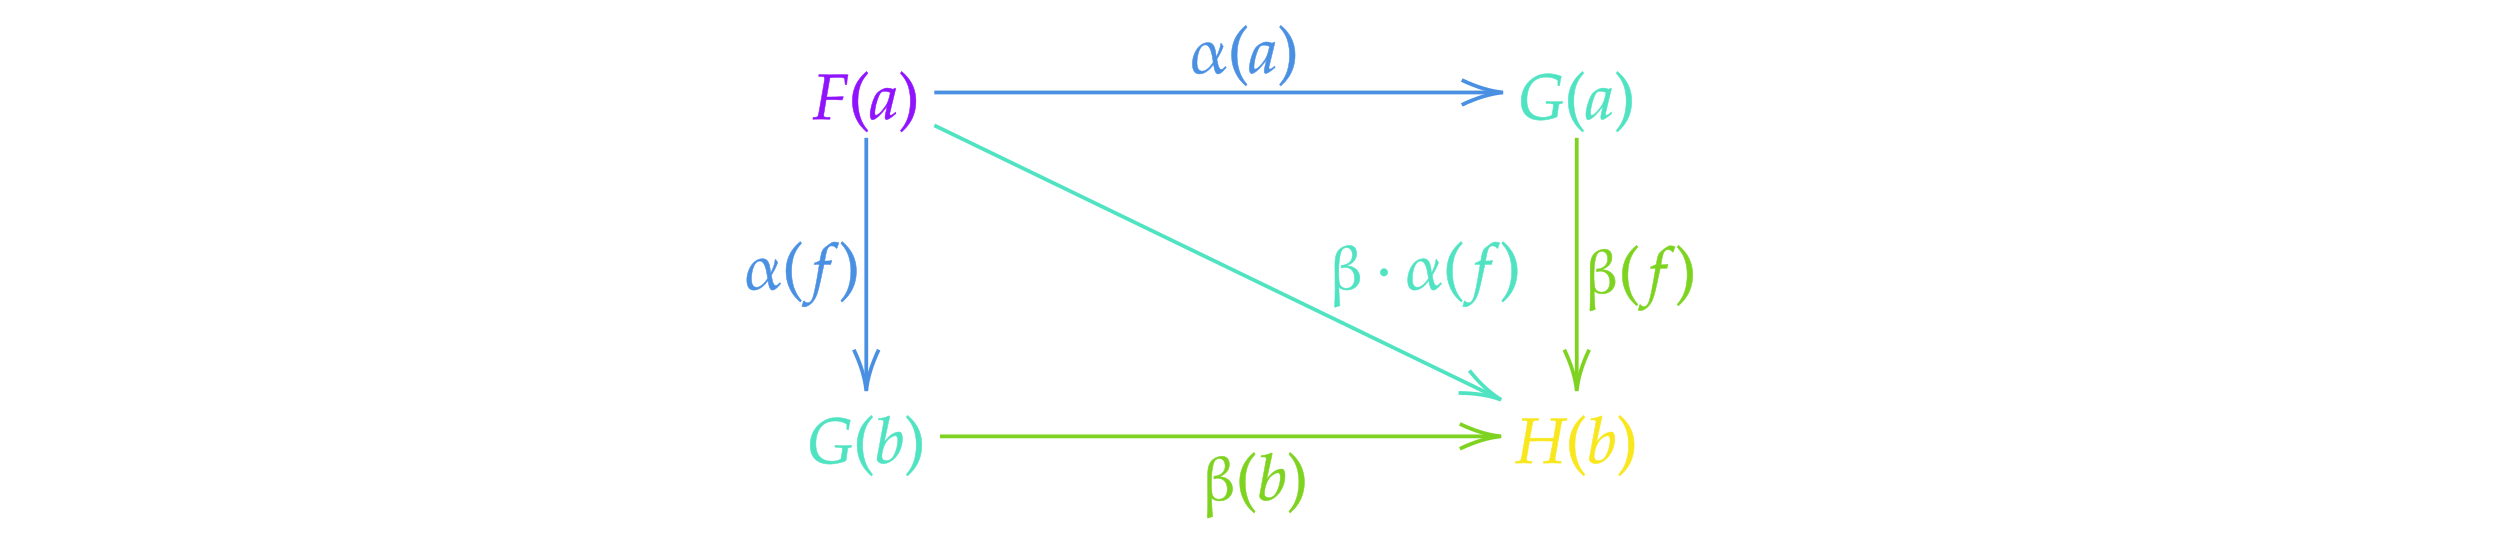
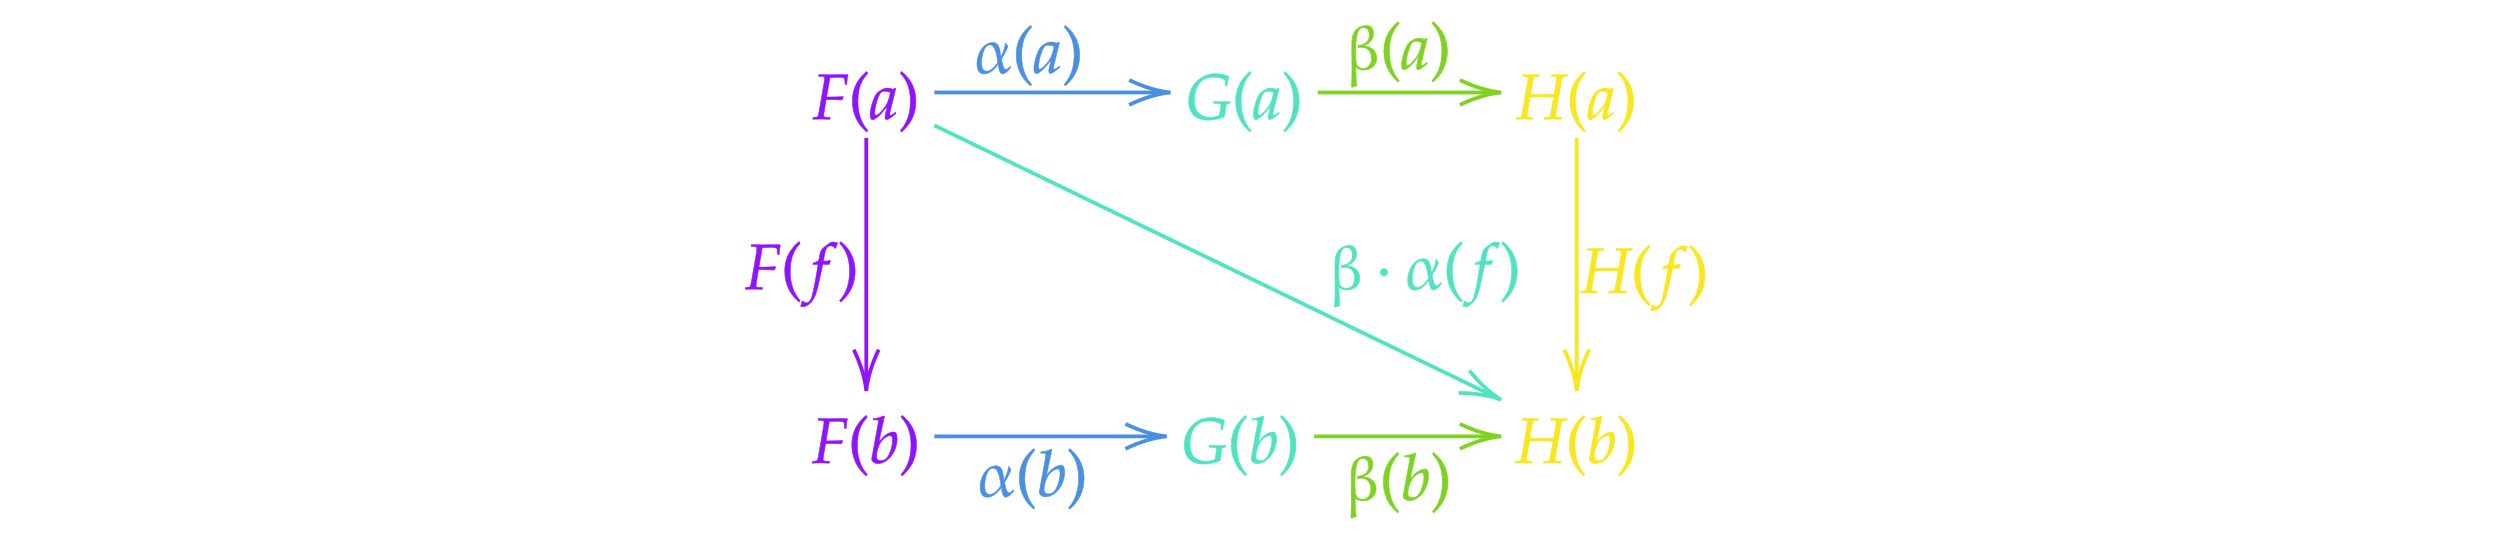
<svg xmlns="http://www.w3.org/2000/svg" x="0" y="0" width="661.533" height="141.8" style="         width:661.533px;         height:141.8px;         background: transparent;         fill: none; ">
  <svg class="role-diagram-draw-area">
    <g class="shapes-region" style="stroke: black; fill: none;">
      <g />
    </g>
    <g>
      <g class="connection-group">
        <g class="arrow-line">
-           <path class="connection real" stroke-dasharray="" d="  M247.23,24.47 L395.73,24.47" style="stroke: rgb(74, 144, 226); stroke-opacity: 1; stroke-width: 1px; fill: none; fill-opacity: 1;" />
-           <g stroke="rgb(74,144,226)" stroke-opacity="1" transform="matrix(-1,1.2246467991473532e-16,-1.2246467991473532e-16,-1,397.725,24.46666)" style="stroke: rgb(74, 144, 226); stroke-width: 1px;">
-             <path d=" M10.93,-3.29 Q4.96,-0.45 0,0 Q4.96,0.45 10.93,3.29" />
-           </g>
-         </g>
-       </g>
-       <g class="connection-group">
-         <g class="arrow-line">
-           <path class="connection real" stroke-dasharray="" d="  M248.73,115.47 L395.23,115.47" style="stroke: rgb(126, 211, 33); stroke-opacity: 1; stroke-width: 1px; fill: none; fill-opacity: 1;" />
+           <path class="connection real" stroke-dasharray="" d="  M229.23,36.47 L229.23,101.47" style="stroke: rgb(144, 19, 254); stroke-opacity: 1; stroke-width: 1px; fill: none; fill-opacity: 1;" />
+           <g stroke="rgb(144,19,254)" stroke-opacity="1" transform="matrix(-1.8369701987210297e-16,-1,1,-1.8369701987210297e-16,229.225,103.4667)" style="stroke: rgb(144, 19, 254); stroke-width: 1px;">
+             <path d=" M10.93,-3.29 Q4.96,-0.45 0,0 Q4.96,0.45 10.93,3.29" />
+           </g>
+         </g>
+       </g>
+       <g class="connection-group">
+         <g class="arrow-line">
+           <path class="connection real" stroke-dasharray="" d="  M247.23,24.47 L307.73,24.47" style="stroke: rgb(74, 144, 226); stroke-opacity: 1; stroke-width: 1px; fill: none; fill-opacity: 1;" />
+           <g stroke="rgb(74,144,226)" stroke-opacity="1" transform="matrix(-1,1.2246467991473532e-16,-1.2246467991473532e-16,-1,309.725,24.46666)" style="stroke: rgb(74, 144, 226); stroke-width: 1px;">
+             <path d=" M10.93,-3.29 Q4.96,-0.45 0,0 Q4.96,0.45 10.93,3.29" />
+           </g>
+         </g>
+       </g>
+       <g class="connection-group">
+         <g class="arrow-line">
+           <path class="connection real" stroke-dasharray="" d="  M247.23,115.47 L306.73,115.47" style="stroke: rgb(74, 144, 226); stroke-opacity: 1; stroke-width: 1px; fill: none; fill-opacity: 1;" />
+           <g stroke="rgb(74,144,226)" stroke-opacity="1" transform="matrix(-1,1.2246467991473532e-16,-1.2246467991473532e-16,-1,308.725,115.4667)" style="stroke: rgb(74, 144, 226); stroke-width: 1px;">
+             <path d=" M10.93,-3.29 Q4.96,-0.45 0,0 Q4.96,0.45 10.93,3.29" />
+           </g>
+         </g>
+       </g>
+       <g class="connection-group">
+         <g class="arrow-line">
+           <path class="connection real" stroke-dasharray="" d="  M417.23,36.47 L417.23,101.47" style="stroke: rgb(248, 231, 28); stroke-opacity: 1; stroke-width: 1px; fill: none; fill-opacity: 1;" />
+           <g stroke="rgb(248,231,28)" stroke-opacity="1" transform="matrix(-1.8369701987210297e-16,-1,1,-1.8369701987210297e-16,417.225,103.4667)" style="stroke: rgb(248, 231, 28); stroke-width: 1px;">
+             <path d=" M10.93,-3.29 Q4.96,-0.45 0,0 Q4.96,0.45 10.93,3.29" />
+           </g>
+         </g>
+       </g>
+       <g class="connection-group">
+         <g class="arrow-line">
+           <path class="connection real" stroke-dasharray="" d="  M348.73,24.47 L395.23,24.47" style="stroke: rgb(126, 211, 33); stroke-opacity: 1; stroke-width: 1px; fill: none; fill-opacity: 1;" />
+           <g stroke="rgb(126,211,33)" stroke-opacity="1" transform="matrix(-1,1.2246467991473532e-16,-1.2246467991473532e-16,-1,397.225,24.46666)" style="stroke: rgb(126, 211, 33); stroke-width: 1px;">
+             <path d=" M10.93,-3.29 Q4.96,-0.45 0,0 Q4.96,0.45 10.93,3.29" />
+           </g>
+         </g>
+       </g>
+       <g class="connection-group">
+         <g class="arrow-line">
+           <path class="connection real" stroke-dasharray="" d="  M347.73,115.47 L395.23,115.47" style="stroke: rgb(126, 211, 33); stroke-opacity: 1; stroke-width: 1px; fill: none; fill-opacity: 1;" />
          <g stroke="rgb(126,211,33)" stroke-opacity="1" transform="matrix(-1,1.2246467991473532e-16,-1.2246467991473532e-16,-1,397.225,115.4667)" style="stroke: rgb(126, 211, 33); stroke-width: 1px;">
            <path d=" M10.93,-3.29 Q4.96,-0.45 0,0 Q4.96,0.45 10.93,3.29" />
          </g>
        </g>
      </g>
      <g class="connection-group">
        <g class="arrow-line">
          <path class="connection real" stroke-dasharray="" d="  M247.23,33.18 L395.42,104.91" style="stroke: rgb(80, 227, 194); stroke-opacity: 1; stroke-width: 1px; fill: none; fill-opacity: 1;" />
          <g stroke="rgb(80,227,194)" stroke-opacity="1" transform="matrix(-0.9000908,-0.4357024,0.4357024,-0.9000908,397.225,105.7858)" style="stroke: rgb(80, 227, 194); stroke-width: 1px;">
-             <path d=" M10.93,-3.29 Q4.96,-0.45 0,0 Q4.96,0.45 10.93,3.29" />
-           </g>
-         </g>
-       </g>
-       <g class="connection-group">
-         <g class="arrow-line">
-           <path class="connection real" stroke-dasharray="" d="  M229.23,36.47 L229.23,101.47" style="stroke: rgb(74, 144, 226); stroke-width: 1px; fill: none; fill-opacity: 1; stroke-opacity: 1;" />
-           <g stroke="rgb(74,144,226)" transform="matrix(-1.8369701987210297e-16,-1,1,-1.8369701987210297e-16,229.225,103.4667)" style="stroke: rgb(74, 144, 226); stroke-width: 1px;" stroke-opacity="1">
-             <path d=" M10.93,-3.29 Q4.96,-0.45 0,0 Q4.96,0.45 10.93,3.29" />
-           </g>
-         </g>
-       </g>
-       <g class="connection-group">
-         <g class="arrow-line">
-           <path class="connection real" stroke-dasharray="" d="  M417.23,36.47 L417.23,101.47" style="stroke: rgb(126, 211, 33); stroke-width: 1px; fill: none; fill-opacity: 1; stroke-opacity: 1;" />
-           <g stroke="rgb(126,211,33)" transform="matrix(-1.8369701987210297e-16,-1,1,-1.8369701987210297e-16,417.225,103.4667)" style="stroke: rgb(126, 211, 33); stroke-width: 1px;" stroke-opacity="1">
            <path d=" M10.93,-3.29 Q4.96,-0.45 0,0 Q4.96,0.45 10.93,3.29" />
          </g>
        </g>
      </g>
    </g>
    <g />
    <g />
  </svg>
  <svg width="660" height="140.267" style="width:660px;height:140.267px;font-family:Asana-Math, Asana;background:transparent;">
    <g>
      <g>
        <g>
+           <g transform="matrix(1,0,0,1,258.6,131.3)">
+             <path transform="matrix(0.017,0,0,-0.017,0,0)" d="M562 97L555 97C539 79 520 55 493 55C448 55 432 184 426 216C465 278 500 343 525 413C516 428 506 444 495 459L484 459C482 391 447 315 421 257L414 260C403 337 401 473 289 473C121 473 24 243 48 93C57 33 86 -16 154 -16C246 -16 324 64 372 131L375 128C381 95 392 -16 443 -16C489 -16 545 54 571 84C570 91 567 94 562 97ZM368 164C334 113 268 28 197 28C144 28 126 70 119 115C105 202 138 437 247 437C334 437 355 252 364 192Z" stroke="rgb(74,144,226)" stroke-opacity="1" stroke-width="8" fill="rgb(74,144,226)" fill-opacity="1" />
+           </g>
+         </g>
+         <g>
+           <g transform="matrix(1,0,0,1,268.7,131.0667)">
+             <path transform="matrix(0.017,0,0,-0.017,0,0)" d="M146 266C146 526 243 632 301 700L282 726C225 675 60 542 60 266C60 159 85 58 133 -32C168 -99 200 -138 282 -215L301 -194C255 -137 146 -15 146 266Z" stroke="rgb(74,144,226)" stroke-opacity="1" stroke-width="8" fill="rgb(74,144,226)" fill-opacity="1" />
+           </g>
+         </g>
+         <g>
+           <g transform="matrix(1,0,0,1,274.3666,131.3)">
+             <path transform="matrix(0.017,0,0,-0.017,0,0)" d="M235 722L223 733C171 707 135 698 63 691L59 670L107 670C131 670 141 663 141 646C141 639 140 628 139 622L38 71C37 68 37 64 37 61C37 22 85 -11 140 -11C177 -11 228 8 271 39C367 107 433 244 433 376C433 414 424 453 412 468C405 477 392 482 377 482C353 482 323 474 295 460C244 433 211 403 149 324ZM322 424C348 424 361 401 361 352C361 288 340 202 310 137C277 68 237 36 183 36C137 36 112 59 112 101C112 135 127 276 208 361C241 395 293 424 322 424Z" stroke="rgb(74,144,226)" stroke-opacity="1" stroke-width="8" fill="rgb(74,144,226)" fill-opacity="1" />
+           </g>
+         </g>
+         <g>
+           <g transform="matrix(1,0,0,1,282.2167,131.0667)">
+             <path transform="matrix(0.017,0,0,-0.017,0,0)" d="M51 726L32 700C87 636 187 526 187 266C187 -10 83 -131 32 -194L51 -215C104 -165 273 -23 273 265C273 542 108 675 51 726Z" stroke="rgb(74,144,226)" stroke-opacity="1" stroke-width="8" fill="rgb(74,144,226)" fill-opacity="1" />
+           </g>
+         </g>
+       </g>
+     </g>
+     <g>
+       <g>
+         <g>
          <g transform="matrix(1,0,0,1,215.1,31.5)">
            <path transform="matrix(0.017,0,0,-0.017,0,0)" d="M286 646L392 650C454 650 494 641 495 626L503 537L527 537C530 600 537 651 548 689C526 691 498 692 481 692L440 691L275 689L246 689C221 689 181 690 143 691L94 692L91 664L147 662C171 661 182 652 182 635C182 621 178 589 173 559L98 125C81 33 81 32 40 28L4 25L0 -3L34 -2C74 -1 106 0 127 0C145 0 174 -1 213 -2L265 -3L268 25L204 28C177 29 168 37 168 57C168 63 169 74 170 78L206 301L323 301C350 301 381 300 429 298L455 297L474 342L470 349C389 345 329 343 251 343L214 343L260 614C263 630 264 635 269 646Z" stroke="rgb(144,19,254)" stroke-opacity="1" stroke-width="8" fill="rgb(144,19,254)" fill-opacity="1" />
          </g>
        </g>
        <g>
          <g transform="matrix(1,0,0,1,224.5333,31.26666)">
            <path transform="matrix(0.017,0,0,-0.017,0,0)" d="M146 266C146 526 243 632 301 700L282 726C225 675 60 542 60 266C60 159 85 58 133 -32C168 -99 200 -138 282 -215L301 -194C255 -137 146 -15 146 266Z" stroke="rgb(144,19,254)" stroke-opacity="1" stroke-width="8" fill="rgb(144,19,254)" fill-opacity="1" />
          </g>
        </g>
        <g>
          <g transform="matrix(1,0,0,1,230.1833,31.5)">
            <path transform="matrix(0.017,0,0,-0.017,0,0)" d="M271 204L242 77C238 60 236 42 236 26C236 4 245 -9 260 -9C283 -9 324 17 406 85L399 106C375 86 346 59 324 59C315 59 309 68 309 82C309 87 309 90 310 93L402 472L392 481L359 463C318 478 301 482 274 482C246 482 226 477 199 464C137 433 104 403 79 354C35 265 4 145 4 67C4 23 19 -11 38 -11C75 -11 155 41 271 204ZM319 414C297 305 278 253 244 201C187 117 126 59 94 59C82 59 76 72 76 99C76 163 104 280 139 360C163 415 186 433 234 433C257 433 275 429 319 414Z" stroke="rgb(144,19,254)" stroke-opacity="1" stroke-width="8" fill="rgb(144,19,254)" fill-opacity="1" />
          </g>
        </g>
        <g>
          <g transform="matrix(1,0,0,1,237.7167,31.26666)">
            <path transform="matrix(0.017,0,0,-0.017,0,0)" d="M51 726L32 700C87 636 187 526 187 266C187 -10 83 -131 32 -194L51 -215C104 -165 273 -23 273 265C273 542 108 675 51 726Z" stroke="rgb(144,19,254)" stroke-opacity="1" stroke-width="8" fill="rgb(144,19,254)" fill-opacity="1" />
          </g>
        </g>
      </g>
    </g>
    <g>
      <g>
        <g>
-           <g transform="matrix(1,0,0,1,401.6833,31.5)">
+           <g transform="matrix(1,0,0,1,214.95,122.5)">
+             <path transform="matrix(0.017,0,0,-0.017,0,0)" d="M286 646L392 650C454 650 494 641 495 626L503 537L527 537C530 600 537 651 548 689C526 691 498 692 481 692L440 691L275 689L246 689C221 689 181 690 143 691L94 692L91 664L147 662C171 661 182 652 182 635C182 621 178 589 173 559L98 125C81 33 81 32 40 28L4 25L0 -3L34 -2C74 -1 106 0 127 0C145 0 174 -1 213 -2L265 -3L268 25L204 28C177 29 168 37 168 57C168 63 169 74 170 78L206 301L323 301C350 301 381 300 429 298L455 297L474 342L470 349C389 345 329 343 251 343L214 343L260 614C263 630 264 635 269 646Z" stroke="rgb(144,19,254)" stroke-opacity="1" stroke-width="8" fill="rgb(144,19,254)" fill-opacity="1" />
+           </g>
+         </g>
+         <g>
+           <g transform="matrix(1,0,0,1,224.3834,122.2667)">
+             <path transform="matrix(0.017,0,0,-0.017,0,0)" d="M146 266C146 526 243 632 301 700L282 726C225 675 60 542 60 266C60 159 85 58 133 -32C168 -99 200 -138 282 -215L301 -194C255 -137 146 -15 146 266Z" stroke="rgb(144,19,254)" stroke-opacity="1" stroke-width="8" fill="rgb(144,19,254)" fill-opacity="1" />
+           </g>
+         </g>
+         <g>
+           <g transform="matrix(1,0,0,1,230.0333,122.5)">
+             <path transform="matrix(0.017,0,0,-0.017,0,0)" d="M235 722L223 733C171 707 135 698 63 691L59 670L107 670C131 670 141 663 141 646C141 639 140 628 139 622L38 71C37 68 37 64 37 61C37 22 85 -11 140 -11C177 -11 228 8 271 39C367 107 433 244 433 376C433 414 424 453 412 468C405 477 392 482 377 482C353 482 323 474 295 460C244 433 211 403 149 324ZM322 424C348 424 361 401 361 352C361 288 340 202 310 137C277 68 237 36 183 36C137 36 112 59 112 101C112 135 127 276 208 361C241 395 293 424 322 424Z" stroke="rgb(144,19,254)" stroke-opacity="1" stroke-width="8" fill="rgb(144,19,254)" fill-opacity="1" />
+           </g>
+         </g>
+         <g>
+           <g transform="matrix(1,0,0,1,237.8834,122.2667)">
+             <path transform="matrix(0.017,0,0,-0.017,0,0)" d="M51 726L32 700C87 636 187 526 187 266C187 -10 83 -131 32 -194L51 -215C104 -165 273 -23 273 265C273 542 108 675 51 726Z" stroke="rgb(144,19,254)" stroke-opacity="1" stroke-width="8" fill="rgb(144,19,254)" fill-opacity="1" />
+           </g>
+         </g>
+       </g>
+     </g>
+     <g>
+       <g>
+         <g>
+           <g transform="matrix(1,0,0,1,197.2,76.5)">
+             <path transform="matrix(0.017,0,0,-0.017,0,0)" d="M286 646L392 650C454 650 494 641 495 626L503 537L527 537C530 600 537 651 548 689C526 691 498 692 481 692L440 691L275 689L246 689C221 689 181 690 143 691L94 692L91 664L147 662C171 661 182 652 182 635C182 621 178 589 173 559L98 125C81 33 81 32 40 28L4 25L0 -3L34 -2C74 -1 106 0 127 0C145 0 174 -1 213 -2L265 -3L268 25L204 28C177 29 168 37 168 57C168 63 169 74 170 78L206 301L323 301C350 301 381 300 429 298L455 297L474 342L470 349C389 345 329 343 251 343L214 343L260 614C263 630 264 635 269 646Z" stroke="rgb(144,19,254)" stroke-opacity="1" stroke-width="8" fill="rgb(144,19,254)" fill-opacity="1" />
+           </g>
+         </g>
+         <g>
+           <g transform="matrix(1,0,0,1,206.6334,76.26666)">
+             <path transform="matrix(0.017,0,0,-0.017,0,0)" d="M146 266C146 526 243 632 301 700L282 726C225 675 60 542 60 266C60 159 85 58 133 -32C168 -99 200 -138 282 -215L301 -194C255 -137 146 -15 146 266Z" stroke="rgb(144,19,254)" stroke-opacity="1" stroke-width="8" fill="rgb(144,19,254)" fill-opacity="1" />
+           </g>
+         </g>
+         <g>
+           <g transform="matrix(1,0,0,1,212.2833,76.5)">
+             <path transform="matrix(0.017,0,0,-0.017,0,0)" d="M345 437L329 437L350 549C366 635 394 673 440 673C470 673 497 658 512 634L522 638C527 654 537 685 545 705L550 720C534 727 503 733 480 733C469 733 453 730 445 726C421 715 339 654 316 630C294 608 282 578 271 521L256 442C215 422 195 414 170 405L165 383L246 383L237 327C207 132 170 -54 148 -123C130 -182 100 -213 64 -213C41 -213 30 -206 12 -184L-2 -188C-6 -211 -20 -259 -25 -268C-16 -273 -1 -276 10 -276C51 -276 105 -245 144 -198C215 -114 235 -18 319 383L423 383C427 402 434 425 440 439L436 446C407 439 408 437 345 437Z" stroke="rgb(144,19,254)" stroke-opacity="1" stroke-width="8" fill="rgb(144,19,254)" fill-opacity="1" />
+           </g>
+         </g>
+         <g>
+           <g transform="matrix(1,0,0,1,221.6334,76.26666)">
+             <path transform="matrix(0.017,0,0,-0.017,0,0)" d="M51 726L32 700C87 636 187 526 187 266C187 -10 83 -131 32 -194L51 -215C104 -165 273 -23 273 265C273 542 108 675 51 726Z" stroke="rgb(144,19,254)" stroke-opacity="1" stroke-width="8" fill="rgb(144,19,254)" fill-opacity="1" />
+           </g>
+         </g>
+       </g>
+     </g>
+     <g>
+       <g>
+         <g>
+           <g transform="matrix(1,0,0,1,313.7,31.5)">
            <path transform="matrix(0.017,0,0,-0.017,0,0)" d="M434 653C511 653 565 639 621 603L621 519L648 519C653 576 661 619 675 665C592 695 535 706 466 706C374 706 301 683 229 632C112 548 50 424 50 274C50 87 159 -18 355 -18C412 -21 559 6 608 37C628 193 632 216 633 219C635 228 647 238 660 240L692 246L694 274C655 270 620 269 569 269C518 269 482 270 440 274L435 246L469 244C544 240 553 236 553 212C553 197 533 84 528 60C483 36 444 27 390 27C224 27 138 120 138 297C138 443 197 653 434 653Z" stroke="rgb(80,227,194)" stroke-opacity="1" stroke-width="8" fill="rgb(80,227,194)" fill-opacity="1" />
          </g>
        </g>
        <g>
-           <g transform="matrix(1,0,0,1,413.95,31.26666)">
+           <g transform="matrix(1,0,0,1,325.95,31.26666)">
            <path transform="matrix(0.017,0,0,-0.017,0,0)" d="M146 266C146 526 243 632 301 700L282 726C225 675 60 542 60 266C60 159 85 58 133 -32C168 -99 200 -138 282 -215L301 -194C255 -137 146 -15 146 266Z" stroke="rgb(80,227,194)" stroke-opacity="1" stroke-width="8" fill="rgb(80,227,194)" fill-opacity="1" />
          </g>
        </g>
        <g>
-           <g transform="matrix(1,0,0,1,419.5833,31.5)">
+           <g transform="matrix(1,0,0,1,331.5833,31.5)">
            <path transform="matrix(0.017,0,0,-0.017,0,0)" d="M271 204L242 77C238 60 236 42 236 26C236 4 245 -9 260 -9C283 -9 324 17 406 85L399 106C375 86 346 59 324 59C315 59 309 68 309 82C309 87 309 90 310 93L402 472L392 481L359 463C318 478 301 482 274 482C246 482 226 477 199 464C137 433 104 403 79 354C35 265 4 145 4 67C4 23 19 -11 38 -11C75 -11 155 41 271 204ZM319 414C297 305 278 253 244 201C187 117 126 59 94 59C82 59 76 72 76 99C76 163 104 280 139 360C163 415 186 433 234 433C257 433 275 429 319 414Z" stroke="rgb(80,227,194)" stroke-opacity="1" stroke-width="8" fill="rgb(80,227,194)" fill-opacity="1" />
          </g>
        </g>
        <g>
-           <g transform="matrix(1,0,0,1,427.1334,31.26666)">
+           <g transform="matrix(1,0,0,1,339.1334,31.26666)">
            <path transform="matrix(0.017,0,0,-0.017,0,0)" d="M51 726L32 700C87 636 187 526 187 266C187 -10 83 -131 32 -194L51 -215C104 -165 273 -23 273 265C273 542 108 675 51 726Z" stroke="rgb(80,227,194)" stroke-opacity="1" stroke-width="8" fill="rgb(80,227,194)" fill-opacity="1" />
          </g>
        </g>
      </g>
    </g>
    <g>
      <g>
        <g>
-           <g transform="matrix(1,0,0,1,213.5333,122.5)">
+           <g transform="matrix(1,0,0,1,312.5333,122.5)">
            <path transform="matrix(0.017,0,0,-0.017,0,0)" d="M434 653C511 653 565 639 621 603L621 519L648 519C653 576 661 619 675 665C592 695 535 706 466 706C374 706 301 683 229 632C112 548 50 424 50 274C50 87 159 -18 355 -18C412 -21 559 6 608 37C628 193 632 216 633 219C635 228 647 238 660 240L692 246L694 274C655 270 620 269 569 269C518 269 482 270 440 274L435 246L469 244C544 240 553 236 553 212C553 197 533 84 528 60C483 36 444 27 390 27C224 27 138 120 138 297C138 443 197 653 434 653Z" stroke="rgb(80,227,194)" stroke-opacity="1" stroke-width="8" fill="rgb(80,227,194)" fill-opacity="1" />
          </g>
        </g>
        <g>
-           <g transform="matrix(1,0,0,1,225.7833,122.2667)">
+           <g transform="matrix(1,0,0,1,324.7833,122.2667)">
            <path transform="matrix(0.017,0,0,-0.017,0,0)" d="M146 266C146 526 243 632 301 700L282 726C225 675 60 542 60 266C60 159 85 58 133 -32C168 -99 200 -138 282 -215L301 -194C255 -137 146 -15 146 266Z" stroke="rgb(80,227,194)" stroke-opacity="1" stroke-width="8" fill="rgb(80,227,194)" fill-opacity="1" />
          </g>
        </g>
        <g>
-           <g transform="matrix(1,0,0,1,231.4333,122.5)">
+           <g transform="matrix(1,0,0,1,330.4333,122.5)">
            <path transform="matrix(0.017,0,0,-0.017,0,0)" d="M235 722L223 733C171 707 135 698 63 691L59 670L107 670C131 670 141 663 141 646C141 639 140 628 139 622L38 71C37 68 37 64 37 61C37 22 85 -11 140 -11C177 -11 228 8 271 39C367 107 433 244 433 376C433 414 424 453 412 468C405 477 392 482 377 482C353 482 323 474 295 460C244 433 211 403 149 324ZM322 424C348 424 361 401 361 352C361 288 340 202 310 137C277 68 237 36 183 36C137 36 112 59 112 101C112 135 127 276 208 361C241 395 293 424 322 424Z" stroke="rgb(80,227,194)" stroke-opacity="1" stroke-width="8" fill="rgb(80,227,194)" fill-opacity="1" />
          </g>
        </g>
        <g>
-           <g transform="matrix(1,0,0,1,239.2833,122.2667)">
+           <g transform="matrix(1,0,0,1,338.2833,122.2667)">
            <path transform="matrix(0.017,0,0,-0.017,0,0)" d="M51 726L32 700C87 636 187 526 187 266C187 -10 83 -131 32 -194L51 -215C104 -165 273 -23 273 265C273 542 108 675 51 726Z" stroke="rgb(80,227,194)" stroke-opacity="1" stroke-width="8" fill="rgb(80,227,194)" fill-opacity="1" />
          </g>
        </g>
      </g>
    </g>
    <g>
      <g>
        <g>
-           <g transform="matrix(1,0,0,1,314.7667,19.29999)">
+           <g transform="matrix(1,0,0,1,257.7667,19.29999)">
            <path transform="matrix(0.017,0,0,-0.017,0,0)" d="M562 97L555 97C539 79 520 55 493 55C448 55 432 184 426 216C465 278 500 343 525 413C516 428 506 444 495 459L484 459C482 391 447 315 421 257L414 260C403 337 401 473 289 473C121 473 24 243 48 93C57 33 86 -16 154 -16C246 -16 324 64 372 131L375 128C381 95 392 -16 443 -16C489 -16 545 54 571 84C570 91 567 94 562 97ZM368 164C334 113 268 28 197 28C144 28 126 70 119 115C105 202 138 437 247 437C334 437 355 252 364 192Z" stroke="rgb(74,144,226)" stroke-opacity="1" stroke-width="8" fill="rgb(74,144,226)" fill-opacity="1" />
          </g>
        </g>
        <g>
-           <g transform="matrix(1,0,0,1,324.8666,19.06665)">
+           <g transform="matrix(1,0,0,1,267.8666,19.06665)">
            <path transform="matrix(0.017,0,0,-0.017,0,0)" d="M146 266C146 526 243 632 301 700L282 726C225 675 60 542 60 266C60 159 85 58 133 -32C168 -99 200 -138 282 -215L301 -194C255 -137 146 -15 146 266Z" stroke="rgb(74,144,226)" stroke-opacity="1" stroke-width="8" fill="rgb(74,144,226)" fill-opacity="1" />
          </g>
        </g>
        <g>
-           <g transform="matrix(1,0,0,1,330.5167,19.29999)">
+           <g transform="matrix(1,0,0,1,273.5167,19.29999)">
            <path transform="matrix(0.017,0,0,-0.017,0,0)" d="M271 204L242 77C238 60 236 42 236 26C236 4 245 -9 260 -9C283 -9 324 17 406 85L399 106C375 86 346 59 324 59C315 59 309 68 309 82C309 87 309 90 310 93L402 472L392 481L359 463C318 478 301 482 274 482C246 482 226 477 199 464C137 433 104 403 79 354C35 265 4 145 4 67C4 23 19 -11 38 -11C75 -11 155 41 271 204ZM319 414C297 305 278 253 244 201C187 117 126 59 94 59C82 59 76 72 76 99C76 163 104 280 139 360C163 415 186 433 234 433C257 433 275 429 319 414Z" stroke="rgb(74,144,226)" stroke-opacity="1" stroke-width="8" fill="rgb(74,144,226)" fill-opacity="1" />
          </g>
        </g>
        <g>
-           <g transform="matrix(1,0,0,1,338.05,19.06665)">
+           <g transform="matrix(1,0,0,1,281.05,19.06665)">
            <path transform="matrix(0.017,0,0,-0.017,0,0)" d="M51 726L32 700C87 636 187 526 187 266C187 -10 83 -131 32 -194L51 -215C104 -165 273 -23 273 265C273 542 108 675 51 726Z" stroke="rgb(74,144,226)" stroke-opacity="1" stroke-width="8" fill="rgb(74,144,226)" fill-opacity="1" />
+           </g>
+         </g>
+       </g>
+     </g>
+     <g>
+       <g>
+         <g>
+           <g transform="matrix(1,0,0,1,401.2,31.5)">
+             <path transform="matrix(0.017,0,0,-0.017,0,0)" d="M221 385L263 613C270 652 277 658 314 661L356 664L359 692L335 692L245 689C229 689 211 689 168 690L104 692L101 664L148 662C172 661 183 653 183 635C183 621 179 590 174 559L100 125C83 33 82 32 42 28L1 25L-3 -3L39 -2C87 -1 110 0 129 0L226 -3L252 -3L255 25L206 28C179 30 170 37 170 58C170 67 171 74 174 93L216 340L277 341C339 342 381 343 400 343C419 343 460 342 523 341L584 340L544 125C535 76 528 48 523 42C519 34 508 30 486 28L436 25L432 -3L488 -2C532 -1 562 0 573 0C589 0 620 -1 663 -2L705 -3L708 25L650 28C624 29 614 37 614 58C614 67 615 76 618 93L710 613C717 652 723 657 761 661L797 664L800 692L784 692L693 689C678 689 657 689 613 690L550 692L547 664L595 662C619 661 630 653 630 635C630 621 626 589 621 559L591 385Z" stroke="rgb(248,231,28)" stroke-opacity="1" stroke-width="8" fill="rgb(248,231,28)" fill-opacity="1" />
+           </g>
+         </g>
+         <g>
+           <g transform="matrix(1,0,0,1,414.4167,31.26666)">
+             <path transform="matrix(0.017,0,0,-0.017,0,0)" d="M146 266C146 526 243 632 301 700L282 726C225 675 60 542 60 266C60 159 85 58 133 -32C168 -99 200 -138 282 -215L301 -194C255 -137 146 -15 146 266Z" stroke="rgb(248,231,28)" stroke-opacity="1" stroke-width="8" fill="rgb(248,231,28)" fill-opacity="1" />
+           </g>
+         </g>
+         <g>
+           <g transform="matrix(1,0,0,1,420.0833,31.5)">
+             <path transform="matrix(0.017,0,0,-0.017,0,0)" d="M271 204L242 77C238 60 236 42 236 26C236 4 245 -9 260 -9C283 -9 324 17 406 85L399 106C375 86 346 59 324 59C315 59 309 68 309 82C309 87 309 90 310 93L402 472L392 481L359 463C318 478 301 482 274 482C246 482 226 477 199 464C137 433 104 403 79 354C35 265 4 145 4 67C4 23 19 -11 38 -11C75 -11 155 41 271 204ZM319 414C297 305 278 253 244 201C187 117 126 59 94 59C82 59 76 72 76 99C76 163 104 280 139 360C163 415 186 433 234 433C257 433 275 429 319 414Z" stroke="rgb(248,231,28)" stroke-opacity="1" stroke-width="8" fill="rgb(248,231,28)" fill-opacity="1" />
+           </g>
+         </g>
+         <g>
+           <g transform="matrix(1,0,0,1,427.6,31.26666)">
+             <path transform="matrix(0.017,0,0,-0.017,0,0)" d="M51 726L32 700C87 636 187 526 187 266C187 -10 83 -131 32 -194L51 -215C104 -165 273 -23 273 265C273 542 108 675 51 726Z" stroke="rgb(248,231,28)" stroke-opacity="1" stroke-width="8" fill="rgb(248,231,28)" fill-opacity="1" />
          </g>
        </g>
      </g>
    </g>
    <g>
      <g>
        <g>
          <g transform="matrix(1,0,0,1,401.05,122.5)">
            <path transform="matrix(0.017,0,0,-0.017,0,0)" d="M221 385L263 613C270 652 277 658 314 661L356 664L359 692L335 692L245 689C229 689 211 689 168 690L104 692L101 664L148 662C172 661 183 653 183 635C183 621 179 590 174 559L100 125C83 33 82 32 42 28L1 25L-3 -3L39 -2C87 -1 110 0 129 0L226 -3L252 -3L255 25L206 28C179 30 170 37 170 58C170 67 171 74 174 93L216 340L277 341C339 342 381 343 400 343C419 343 460 342 523 341L584 340L544 125C535 76 528 48 523 42C519 34 508 30 486 28L436 25L432 -3L488 -2C532 -1 562 0 573 0C589 0 620 -1 663 -2L705 -3L708 25L650 28C624 29 614 37 614 58C614 67 615 76 618 93L710 613C717 652 723 657 761 661L797 664L800 692L784 692L693 689C678 689 657 689 613 690L550 692L547 664L595 662C619 661 630 653 630 635C630 621 626 589 621 559L591 385Z" stroke="rgb(248,231,28)" stroke-opacity="1" stroke-width="8" fill="rgb(248,231,28)" fill-opacity="1" />
          </g>
        </g>
        <g>
          <g transform="matrix(1,0,0,1,414.2667,122.2667)">
            <path transform="matrix(0.017,0,0,-0.017,0,0)" d="M146 266C146 526 243 632 301 700L282 726C225 675 60 542 60 266C60 159 85 58 133 -32C168 -99 200 -138 282 -215L301 -194C255 -137 146 -15 146 266Z" stroke="rgb(248,231,28)" stroke-opacity="1" stroke-width="8" fill="rgb(248,231,28)" fill-opacity="1" />
          </g>
        </g>
        <g>
          <g transform="matrix(1,0,0,1,419.9167,122.5)">
            <path transform="matrix(0.017,0,0,-0.017,0,0)" d="M235 722L223 733C171 707 135 698 63 691L59 670L107 670C131 670 141 663 141 646C141 639 140 628 139 622L38 71C37 68 37 64 37 61C37 22 85 -11 140 -11C177 -11 228 8 271 39C367 107 433 244 433 376C433 414 424 453 412 468C405 477 392 482 377 482C353 482 323 474 295 460C244 433 211 403 149 324ZM322 424C348 424 361 401 361 352C361 288 340 202 310 137C277 68 237 36 183 36C137 36 112 59 112 101C112 135 127 276 208 361C241 395 293 424 322 424Z" stroke="rgb(248,231,28)" stroke-opacity="1" stroke-width="8" fill="rgb(248,231,28)" fill-opacity="1" />
          </g>
        </g>
        <g>
          <g transform="matrix(1,0,0,1,427.7667,122.2667)">
            <path transform="matrix(0.017,0,0,-0.017,0,0)" d="M51 726L32 700C87 636 187 526 187 266C187 -10 83 -131 32 -194L51 -215C104 -165 273 -23 273 265C273 542 108 675 51 726Z" stroke="rgb(248,231,28)" stroke-opacity="1" stroke-width="8" fill="rgb(248,231,28)" fill-opacity="1" />
          </g>
        </g>
      </g>
    </g>
    <g>
      <g>
        <g>
-           <g transform="matrix(1,0,0,1,318.3167,132.3)">
+           <g transform="matrix(1,0,0,1,418.3,77.5)">
+             <path transform="matrix(0.017,0,0,-0.017,0,0)" d="M221 385L263 613C270 652 277 658 314 661L356 664L359 692L335 692L245 689C229 689 211 689 168 690L104 692L101 664L148 662C172 661 183 653 183 635C183 621 179 590 174 559L100 125C83 33 82 32 42 28L1 25L-3 -3L39 -2C87 -1 110 0 129 0L226 -3L252 -3L255 25L206 28C179 30 170 37 170 58C170 67 171 74 174 93L216 340L277 341C339 342 381 343 400 343C419 343 460 342 523 341L584 340L544 125C535 76 528 48 523 42C519 34 508 30 486 28L436 25L432 -3L488 -2C532 -1 562 0 573 0C589 0 620 -1 663 -2L705 -3L708 25L650 28C624 29 614 37 614 58C614 67 615 76 618 93L710 613C717 652 723 657 761 661L797 664L800 692L784 692L693 689C678 689 657 689 613 690L550 692L547 664L595 662C619 661 630 653 630 635C630 621 626 589 621 559L591 385Z" stroke="rgb(248,231,28)" stroke-opacity="1" stroke-width="8" fill="rgb(248,231,28)" fill-opacity="1" />
+           </g>
+         </g>
+         <g>
+           <g transform="matrix(1,0,0,1,431.5167,77.26666)">
+             <path transform="matrix(0.017,0,0,-0.017,0,0)" d="M146 266C146 526 243 632 301 700L282 726C225 675 60 542 60 266C60 159 85 58 133 -32C168 -99 200 -138 282 -215L301 -194C255 -137 146 -15 146 266Z" stroke="rgb(248,231,28)" stroke-opacity="1" stroke-width="8" fill="rgb(248,231,28)" fill-opacity="1" />
+           </g>
+         </g>
+         <g>
+           <g transform="matrix(1,0,0,1,437.1667,77.5)">
+             <path transform="matrix(0.017,0,0,-0.017,0,0)" d="M345 437L329 437L350 549C366 635 394 673 440 673C470 673 497 658 512 634L522 638C527 654 537 685 545 705L550 720C534 727 503 733 480 733C469 733 453 730 445 726C421 715 339 654 316 630C294 608 282 578 271 521L256 442C215 422 195 414 170 405L165 383L246 383L237 327C207 132 170 -54 148 -123C130 -182 100 -213 64 -213C41 -213 30 -206 12 -184L-2 -188C-6 -211 -20 -259 -25 -268C-16 -273 -1 -276 10 -276C51 -276 105 -245 144 -198C215 -114 235 -18 319 383L423 383C427 402 434 425 440 439L436 446C407 439 408 437 345 437Z" stroke="rgb(248,231,28)" stroke-opacity="1" stroke-width="8" fill="rgb(248,231,28)" fill-opacity="1" />
+           </g>
+         </g>
+         <g>
+           <g transform="matrix(1,0,0,1,446.5167,77.26666)">
+             <path transform="matrix(0.017,0,0,-0.017,0,0)" d="M51 726L32 700C87 636 187 526 187 266C187 -10 83 -131 32 -194L51 -215C104 -165 273 -23 273 265C273 542 108 675 51 726Z" stroke="rgb(248,231,28)" stroke-opacity="1" stroke-width="8" fill="rgb(248,231,28)" fill-opacity="1" />
+           </g>
+         </g>
+       </g>
+     </g>
+     <g>
+       <g>
+         <g>
+           <g transform="matrix(1,0,0,1,356.3,132.3)">
            <path transform="matrix(0.017,0,0,-0.017,0,0)" d="M458 205C443 301 360 358 269 360L268 369C355 400 426 479 409 581C399 644 360 680 296 680C265 680 236 673 208 661C58 595 73 439 73 289C74 102 79 -87 68 -273L77 -283C101 -274 125 -265 151 -259C140 -162 137 -66 134 29C172 -2 217 -15 261 -15C382 -15 478 80 458 205ZM376 208C391 115 355 12 249 12C192 12 150 45 141 103C125 205 122 573 202 629C217 640 235 646 254 646C306 646 336 606 343 558C361 446 280 371 174 371C173 359 172 347 168 337L177 329C192 336 207 339 224 339C306 339 363 291 376 208Z" stroke="rgb(126,211,33)" stroke-opacity="1" stroke-width="8" fill="rgb(126,211,33)" fill-opacity="1" />
          </g>
        </g>
        <g>
-           <g transform="matrix(1,0,0,1,327.0167,132.0667)">
+           <g transform="matrix(1,0,0,1,365.0167,132.0667)">
            <path transform="matrix(0.017,0,0,-0.017,0,0)" d="M146 266C146 526 243 632 301 700L282 726C225 675 60 542 60 266C60 159 85 58 133 -32C168 -99 200 -138 282 -215L301 -194C255 -137 146 -15 146 266Z" stroke="rgb(126,211,33)" stroke-opacity="1" stroke-width="8" fill="rgb(126,211,33)" fill-opacity="1" />
          </g>
        </g>
        <g>
-           <g transform="matrix(1,0,0,1,332.6667,132.3)">
+           <g transform="matrix(1,0,0,1,370.65,132.3)">
            <path transform="matrix(0.017,0,0,-0.017,0,0)" d="M235 722L223 733C171 707 135 698 63 691L59 670L107 670C131 670 141 663 141 646C141 639 140 628 139 622L38 71C37 68 37 64 37 61C37 22 85 -11 140 -11C177 -11 228 8 271 39C367 107 433 244 433 376C433 414 424 453 412 468C405 477 392 482 377 482C353 482 323 474 295 460C244 433 211 403 149 324ZM322 424C348 424 361 401 361 352C361 288 340 202 310 137C277 68 237 36 183 36C137 36 112 59 112 101C112 135 127 276 208 361C241 395 293 424 322 424Z" stroke="rgb(126,211,33)" stroke-opacity="1" stroke-width="8" fill="rgb(126,211,33)" fill-opacity="1" />
          </g>
        </g>
        <g>
-           <g transform="matrix(1,0,0,1,340.5167,132.0667)">
+           <g transform="matrix(1,0,0,1,378.5,132.0667)">
+             <path transform="matrix(0.017,0,0,-0.017,0,0)" d="M51 726L32 700C87 636 187 526 187 266C187 -10 83 -131 32 -194L51 -215C104 -165 273 -23 273 265C273 542 108 675 51 726Z" stroke="rgb(126,211,33)" stroke-opacity="1" stroke-width="8" fill="rgb(126,211,33)" fill-opacity="1" />
+           </g>
+         </g>
+       </g>
+     </g>
+     <g>
+       <g>
+         <g>
+           <g transform="matrix(1,0,0,1,356.4667,18.29999)">
+             <path transform="matrix(0.017,0,0,-0.017,0,0)" d="M458 205C443 301 360 358 269 360L268 369C355 400 426 479 409 581C399 644 360 680 296 680C265 680 236 673 208 661C58 595 73 439 73 289C74 102 79 -87 68 -273L77 -283C101 -274 125 -265 151 -259C140 -162 137 -66 134 29C172 -2 217 -15 261 -15C382 -15 478 80 458 205ZM376 208C391 115 355 12 249 12C192 12 150 45 141 103C125 205 122 573 202 629C217 640 235 646 254 646C306 646 336 606 343 558C361 446 280 371 174 371C173 359 172 347 168 337L177 329C192 336 207 339 224 339C306 339 363 291 376 208Z" stroke="rgb(126,211,33)" stroke-opacity="1" stroke-width="8" fill="rgb(126,211,33)" fill-opacity="1" />
+           </g>
+         </g>
+         <g>
+           <g transform="matrix(1,0,0,1,365.1667,18.06665)">
+             <path transform="matrix(0.017,0,0,-0.017,0,0)" d="M146 266C146 526 243 632 301 700L282 726C225 675 60 542 60 266C60 159 85 58 133 -32C168 -99 200 -138 282 -215L301 -194C255 -137 146 -15 146 266Z" stroke="rgb(126,211,33)" stroke-opacity="1" stroke-width="8" fill="rgb(126,211,33)" fill-opacity="1" />
+           </g>
+         </g>
+         <g>
+           <g transform="matrix(1,0,0,1,370.8167,18.29999)">
+             <path transform="matrix(0.017,0,0,-0.017,0,0)" d="M271 204L242 77C238 60 236 42 236 26C236 4 245 -9 260 -9C283 -9 324 17 406 85L399 106C375 86 346 59 324 59C315 59 309 68 309 82C309 87 309 90 310 93L402 472L392 481L359 463C318 478 301 482 274 482C246 482 226 477 199 464C137 433 104 403 79 354C35 265 4 145 4 67C4 23 19 -11 38 -11C75 -11 155 41 271 204ZM319 414C297 305 278 253 244 201C187 117 126 59 94 59C82 59 76 72 76 99C76 163 104 280 139 360C163 415 186 433 234 433C257 433 275 429 319 414Z" stroke="rgb(126,211,33)" stroke-opacity="1" stroke-width="8" fill="rgb(126,211,33)" fill-opacity="1" />
+           </g>
+         </g>
+         <g>
+           <g transform="matrix(1,0,0,1,378.35,18.06665)">
            <path transform="matrix(0.017,0,0,-0.017,0,0)" d="M51 726L32 700C87 636 187 526 187 266C187 -10 83 -131 32 -194L51 -215C104 -165 273 -23 273 265C273 542 108 675 51 726Z" stroke="rgb(126,211,33)" stroke-opacity="1" stroke-width="8" fill="rgb(126,211,33)" fill-opacity="1" />
          </g>
        </g>
      </g>
    </g>
    <g>
      <g>
        <g>
          <g transform="matrix(1,0,0,1,352,76.5)">
            <path transform="matrix(0.017,0,0,-0.017,0,0)" d="M458 205C443 301 360 358 269 360L268 369C355 400 426 479 409 581C399 644 360 680 296 680C265 680 236 673 208 661C58 595 73 439 73 289C74 102 79 -87 68 -273L77 -283C101 -274 125 -265 151 -259C140 -162 137 -66 134 29C172 -2 217 -15 261 -15C382 -15 478 80 458 205ZM376 208C391 115 355 12 249 12C192 12 150 45 141 103C125 205 122 573 202 629C217 640 235 646 254 646C306 646 336 606 343 558C361 446 280 371 174 371C173 359 172 347 168 337L177 329C192 336 207 339 224 339C306 339 363 291 376 208Z" stroke="rgb(80,227,194)" stroke-opacity="1" stroke-width="8" fill="rgb(80,227,194)" fill-opacity="1" />
          </g>
        </g>
        <g>
          <g transform="matrix(1,0,0,1,364.1,76.5)">
            <path transform="matrix(0.017,0,0,-0.017,0,0)" d="M124 319C94 319 67 291 67 261C67 231 94 203 123 203C155 203 183 230 183 260C183 291 155 319 124 319Z" stroke="rgb(80,227,194)" stroke-opacity="1" stroke-width="8" fill="rgb(80,227,194)" fill-opacity="1" />
          </g>
        </g>
        <g>
          <g transform="matrix(1,0,0,1,371.7333,76.5)">
            <path transform="matrix(0.017,0,0,-0.017,0,0)" d="M562 97L555 97C539 79 520 55 493 55C448 55 432 184 426 216C465 278 500 343 525 413C516 428 506 444 495 459L484 459C482 391 447 315 421 257L414 260C403 337 401 473 289 473C121 473 24 243 48 93C57 33 86 -16 154 -16C246 -16 324 64 372 131L375 128C381 95 392 -16 443 -16C489 -16 545 54 571 84C570 91 567 94 562 97ZM368 164C334 113 268 28 197 28C144 28 126 70 119 115C105 202 138 437 247 437C334 437 355 252 364 192Z" stroke="rgb(80,227,194)" stroke-opacity="1" stroke-width="8" fill="rgb(80,227,194)" fill-opacity="1" />
          </g>
        </g>
        <g>
          <g transform="matrix(1,0,0,1,381.8333,76.26666)">
            <path transform="matrix(0.017,0,0,-0.017,0,0)" d="M146 266C146 526 243 632 301 700L282 726C225 675 60 542 60 266C60 159 85 58 133 -32C168 -99 200 -138 282 -215L301 -194C255 -137 146 -15 146 266Z" stroke="rgb(80,227,194)" stroke-opacity="1" stroke-width="8" fill="rgb(80,227,194)" fill-opacity="1" />
          </g>
        </g>
        <g>
          <g transform="matrix(1,0,0,1,387.4833,76.5)">
            <path transform="matrix(0.017,0,0,-0.017,0,0)" d="M345 437L329 437L350 549C366 635 394 673 440 673C470 673 497 658 512 634L522 638C527 654 537 685 545 705L550 720C534 727 503 733 480 733C469 733 453 730 445 726C421 715 339 654 316 630C294 608 282 578 271 521L256 442C215 422 195 414 170 405L165 383L246 383L237 327C207 132 170 -54 148 -123C130 -182 100 -213 64 -213C41 -213 30 -206 12 -184L-2 -188C-6 -211 -20 -259 -25 -268C-16 -273 -1 -276 10 -276C51 -276 105 -245 144 -198C215 -114 235 -18 319 383L423 383C427 402 434 425 440 439L436 446C407 439 408 437 345 437Z" stroke="rgb(80,227,194)" stroke-opacity="1" stroke-width="8" fill="rgb(80,227,194)" fill-opacity="1" />
          </g>
        </g>
        <g>
          <g transform="matrix(1,0,0,1,396.8333,76.26666)">
            <path transform="matrix(0.017,0,0,-0.017,0,0)" d="M51 726L32 700C87 636 187 526 187 266C187 -10 83 -131 32 -194L51 -215C104 -165 273 -23 273 265C273 542 108 675 51 726Z" stroke="rgb(80,227,194)" stroke-opacity="1" stroke-width="8" fill="rgb(80,227,194)" fill-opacity="1" />
          </g>
        </g>
      </g>
    </g>
-     <g>
-       <g>
-         <g>
-           <g transform="matrix(1,0,0,1,419.55,77.5)">
-             <path transform="matrix(0.017,0,0,-0.017,0,0)" d="M458 205C443 301 360 358 269 360L268 369C355 400 426 479 409 581C399 644 360 680 296 680C265 680 236 673 208 661C58 595 73 439 73 289C74 102 79 -87 68 -273L77 -283C101 -274 125 -265 151 -259C140 -162 137 -66 134 29C172 -2 217 -15 261 -15C382 -15 478 80 458 205ZM376 208C391 115 355 12 249 12C192 12 150 45 141 103C125 205 122 573 202 629C217 640 235 646 254 646C306 646 336 606 343 558C361 446 280 371 174 371C173 359 172 347 168 337L177 329C192 336 207 339 224 339C306 339 363 291 376 208Z" stroke="rgb(126,211,33)" stroke-opacity="1" stroke-width="8" fill="rgb(126,211,33)" fill-opacity="1" />
-           </g>
-         </g>
-         <g>
-           <g transform="matrix(1,0,0,1,428.2667,77.26666)">
-             <path transform="matrix(0.017,0,0,-0.017,0,0)" d="M146 266C146 526 243 632 301 700L282 726C225 675 60 542 60 266C60 159 85 58 133 -32C168 -99 200 -138 282 -215L301 -194C255 -137 146 -15 146 266Z" stroke="rgb(126,211,33)" stroke-opacity="1" stroke-width="8" fill="rgb(126,211,33)" fill-opacity="1" />
-           </g>
-         </g>
-         <g>
-           <g transform="matrix(1,0,0,1,433.9,77.5)">
-             <path transform="matrix(0.017,0,0,-0.017,0,0)" d="M345 437L329 437L350 549C366 635 394 673 440 673C470 673 497 658 512 634L522 638C527 654 537 685 545 705L550 720C534 727 503 733 480 733C469 733 453 730 445 726C421 715 339 654 316 630C294 608 282 578 271 521L256 442C215 422 195 414 170 405L165 383L246 383L237 327C207 132 170 -54 148 -123C130 -182 100 -213 64 -213C41 -213 30 -206 12 -184L-2 -188C-6 -211 -20 -259 -25 -268C-16 -273 -1 -276 10 -276C51 -276 105 -245 144 -198C215 -114 235 -18 319 383L423 383C427 402 434 425 440 439L436 446C407 439 408 437 345 437Z" stroke="rgb(126,211,33)" stroke-opacity="1" stroke-width="8" fill="rgb(126,211,33)" fill-opacity="1" />
-           </g>
-         </g>
-         <g>
-           <g transform="matrix(1,0,0,1,443.2667,77.26666)">
-             <path transform="matrix(0.017,0,0,-0.017,0,0)" d="M51 726L32 700C87 636 187 526 187 266C187 -10 83 -131 32 -194L51 -215C104 -165 273 -23 273 265C273 542 108 675 51 726Z" stroke="rgb(126,211,33)" stroke-opacity="1" stroke-width="8" fill="rgb(126,211,33)" fill-opacity="1" />
-           </g>
-         </g>
-       </g>
-     </g>
-     <g>
-       <g>
-         <g>
-           <g transform="matrix(1,0,0,1,196.8666,76.5)">
-             <path transform="matrix(0.017,0,0,-0.017,0,0)" d="M562 97L555 97C539 79 520 55 493 55C448 55 432 184 426 216C465 278 500 343 525 413C516 428 506 444 495 459L484 459C482 391 447 315 421 257L414 260C403 337 401 473 289 473C121 473 24 243 48 93C57 33 86 -16 154 -16C246 -16 324 64 372 131L375 128C381 95 392 -16 443 -16C489 -16 545 54 571 84C570 91 567 94 562 97ZM368 164C334 113 268 28 197 28C144 28 126 70 119 115C105 202 138 437 247 437C334 437 355 252 364 192Z" stroke="rgb(74,144,226)" stroke-opacity="1" stroke-width="8" fill="rgb(74,144,226)" fill-opacity="1" />
-           </g>
-         </g>
-         <g>
-           <g transform="matrix(1,0,0,1,206.9667,76.26666)">
-             <path transform="matrix(0.017,0,0,-0.017,0,0)" d="M146 266C146 526 243 632 301 700L282 726C225 675 60 542 60 266C60 159 85 58 133 -32C168 -99 200 -138 282 -215L301 -194C255 -137 146 -15 146 266Z" stroke="rgb(74,144,226)" stroke-opacity="1" stroke-width="8" fill="rgb(74,144,226)" fill-opacity="1" />
-           </g>
-         </g>
-         <g>
-           <g transform="matrix(1,0,0,1,212.6166,76.5)">
-             <path transform="matrix(0.017,0,0,-0.017,0,0)" d="M345 437L329 437L350 549C366 635 394 673 440 673C470 673 497 658 512 634L522 638C527 654 537 685 545 705L550 720C534 727 503 733 480 733C469 733 453 730 445 726C421 715 339 654 316 630C294 608 282 578 271 521L256 442C215 422 195 414 170 405L165 383L246 383L237 327C207 132 170 -54 148 -123C130 -182 100 -213 64 -213C41 -213 30 -206 12 -184L-2 -188C-6 -211 -20 -259 -25 -268C-16 -273 -1 -276 10 -276C51 -276 105 -245 144 -198C215 -114 235 -18 319 383L423 383C427 402 434 425 440 439L436 446C407 439 408 437 345 437Z" stroke="rgb(74,144,226)" stroke-opacity="1" stroke-width="8" fill="rgb(74,144,226)" fill-opacity="1" />
-           </g>
-         </g>
-         <g>
-           <g transform="matrix(1,0,0,1,221.9667,76.26666)">
-             <path transform="matrix(0.017,0,0,-0.017,0,0)" d="M51 726L32 700C87 636 187 526 187 266C187 -10 83 -131 32 -194L51 -215C104 -165 273 -23 273 265C273 542 108 675 51 726Z" stroke="rgb(74,144,226)" stroke-opacity="1" stroke-width="8" fill="rgb(74,144,226)" fill-opacity="1" />
-           </g>
-         </g>
-       </g>
-     </g>
  </svg>
</svg>
